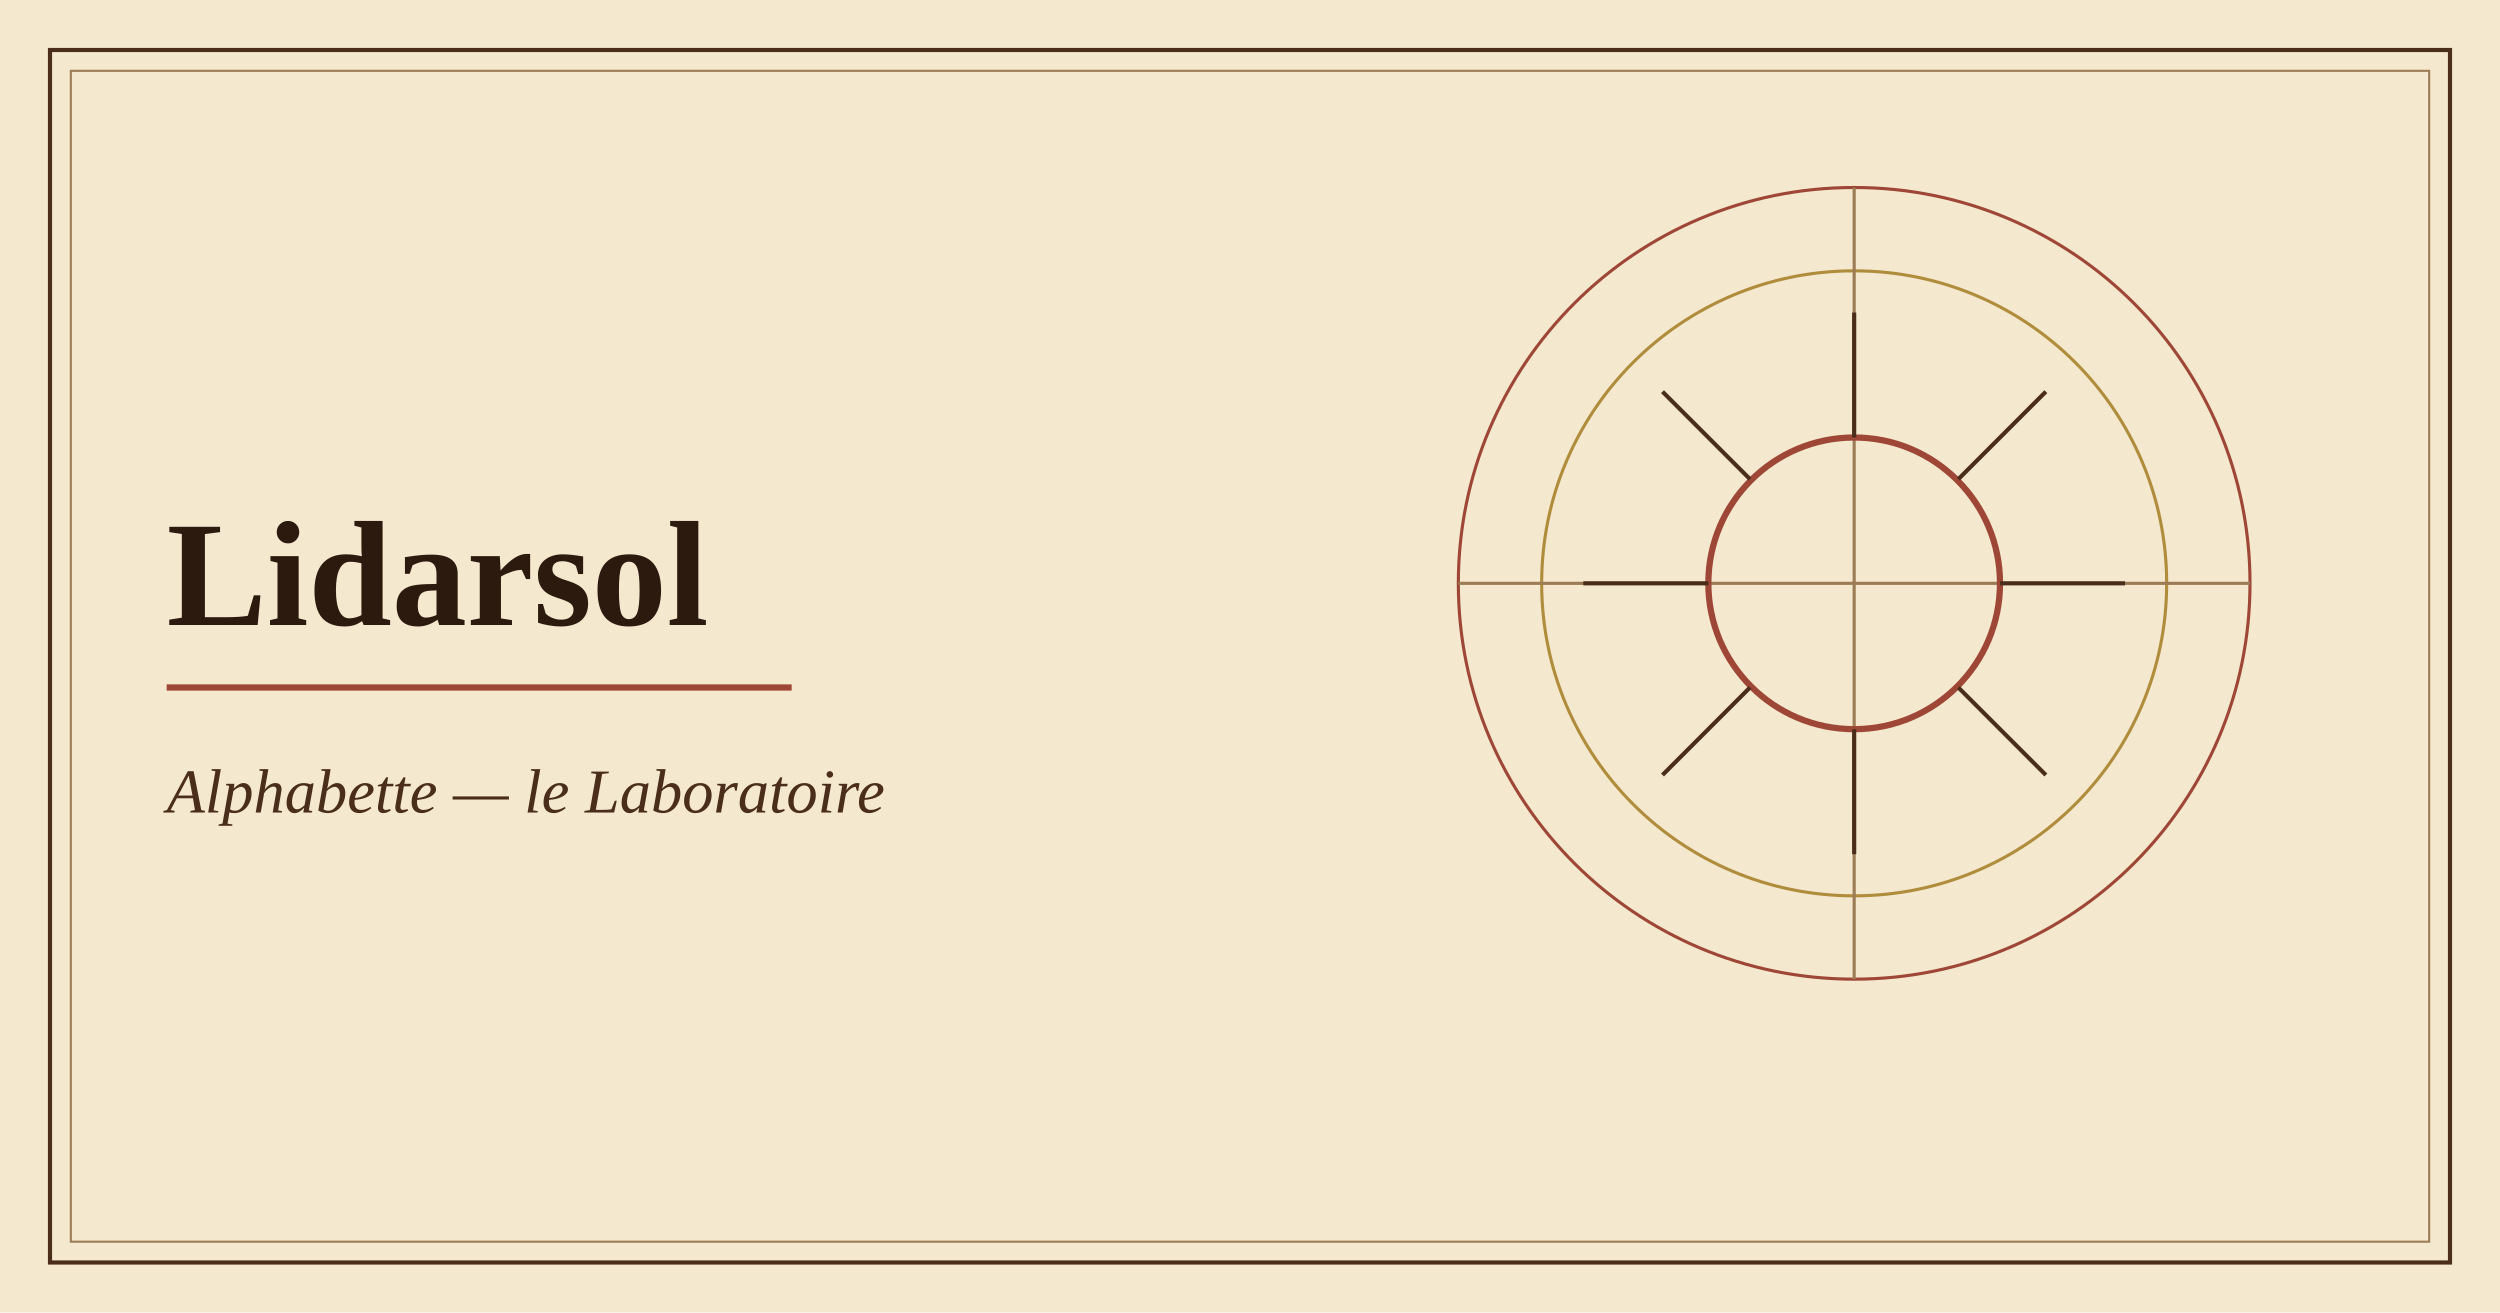
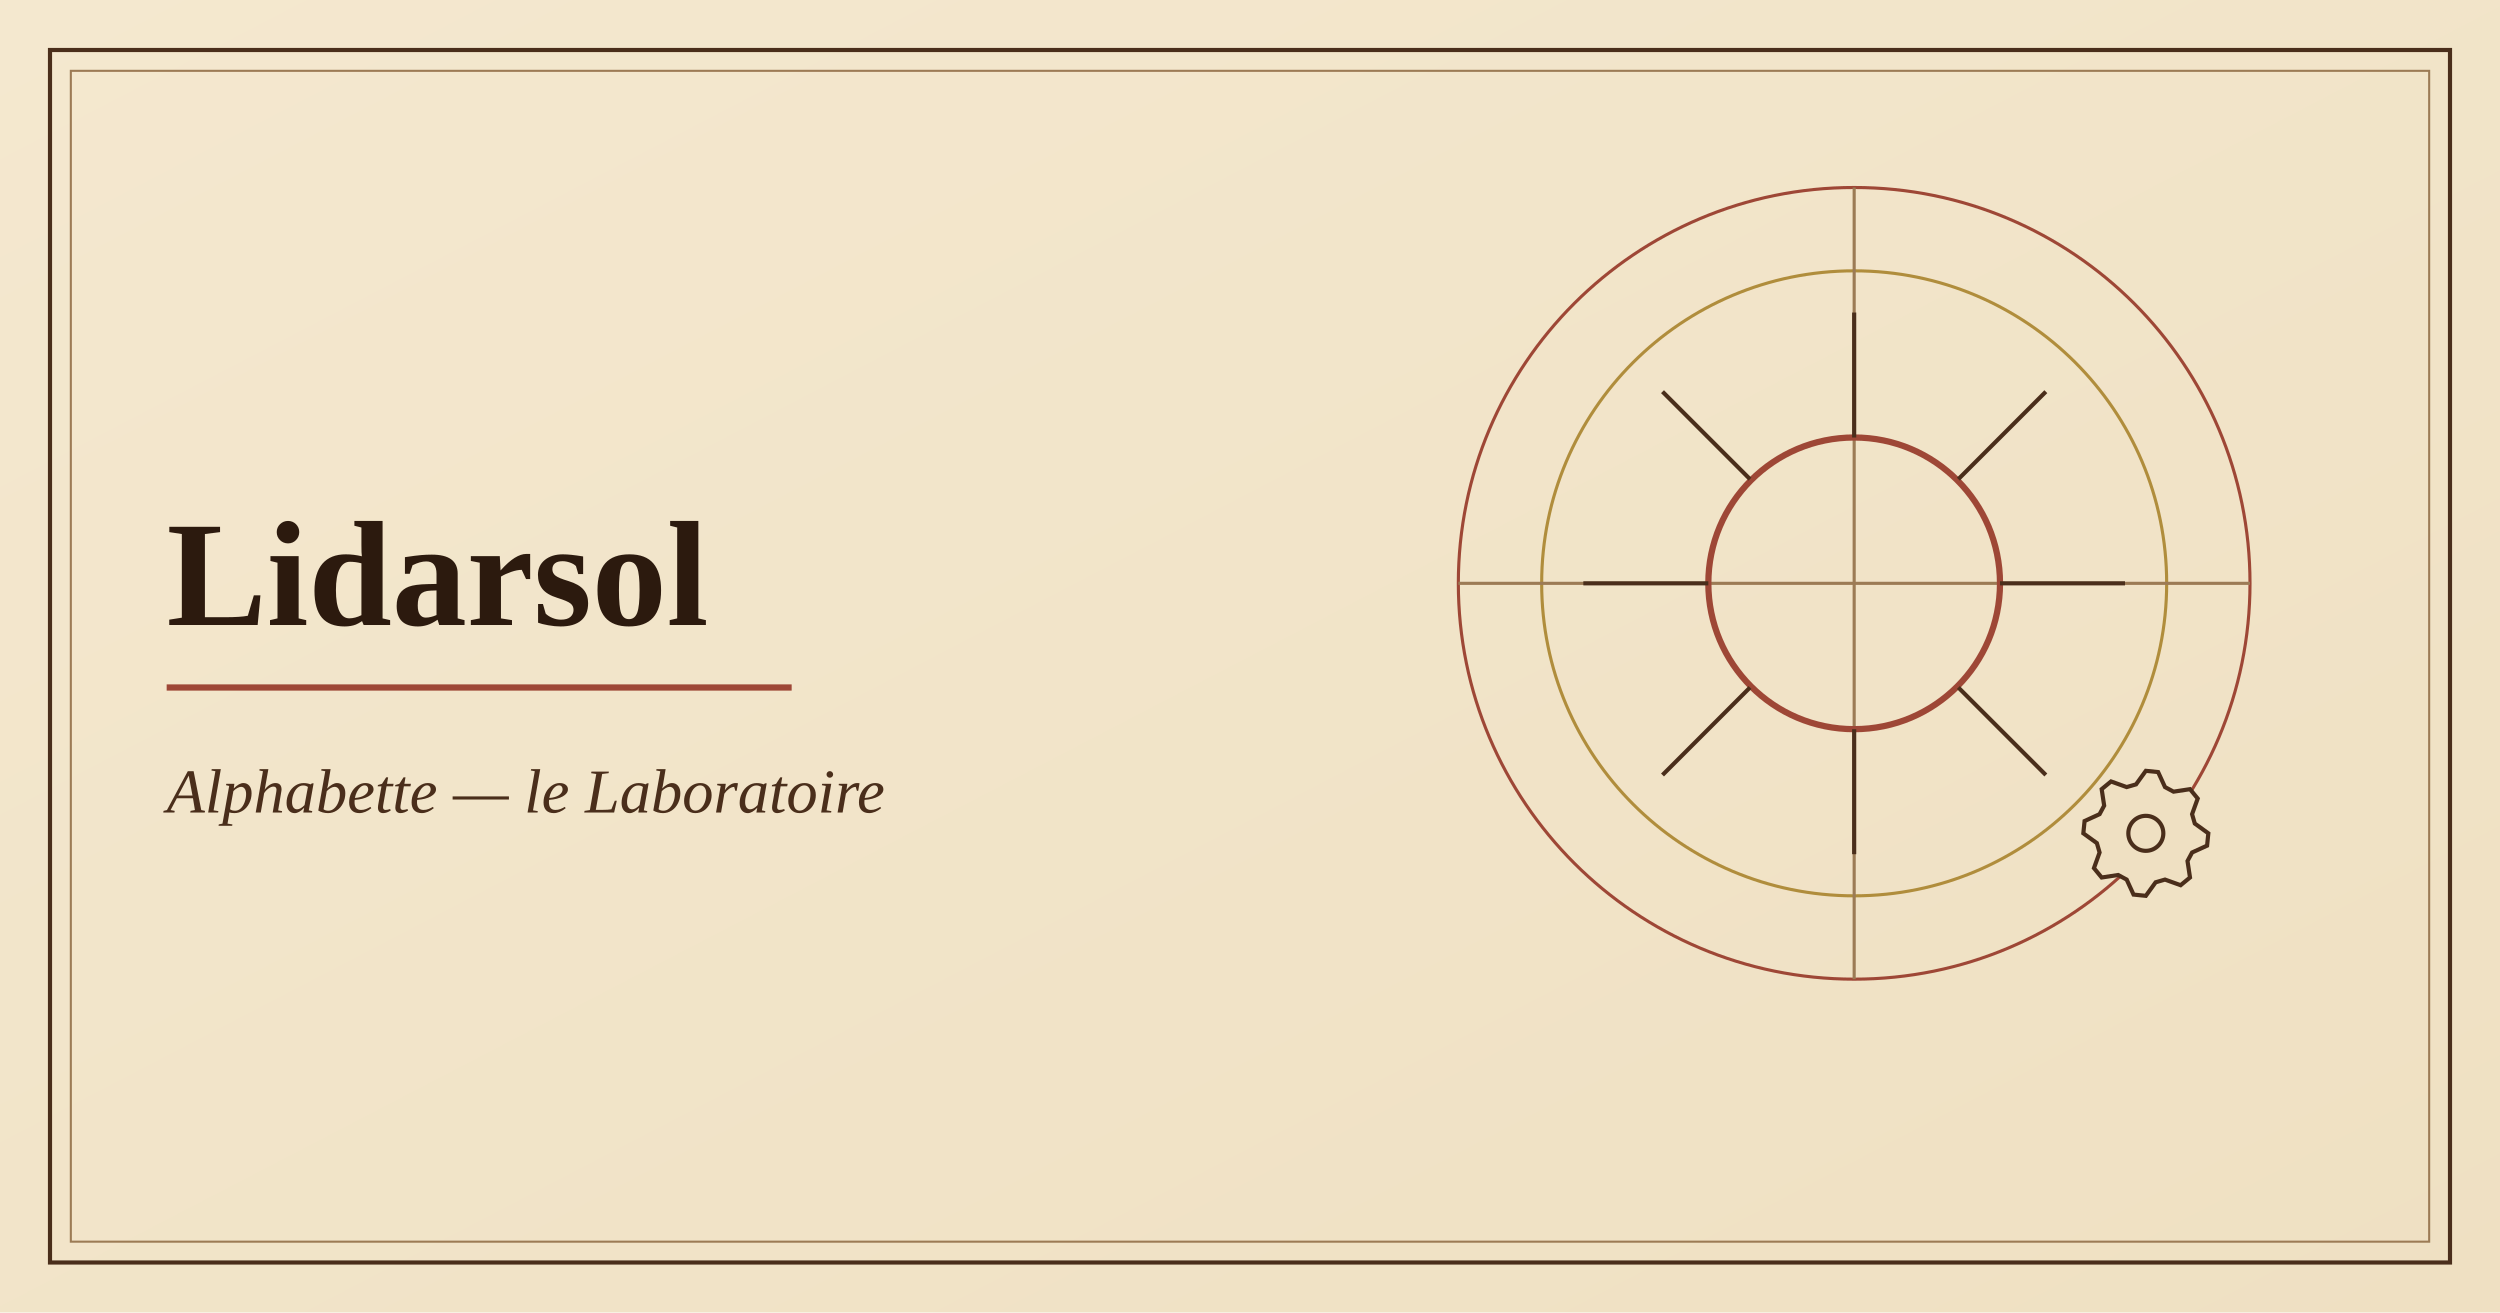
<svg xmlns="http://www.w3.org/2000/svg" viewBox="0 0 1200 630" width="1200" height="630" role="img" aria-label="Illustration de l'application Lidarsol">
-   <rect width="1200" height="630" fill="#f4e8cf" />
+   <defs>
+     <linearGradient id="p" x1="0" y1="0" x2="1" y2="1">
+       <stop offset="0" stop-color="#f4e8cf" />
+       <stop offset="1" stop-color="#efe0c2" />
+     </linearGradient>
+   </defs>
+   <rect width="1200" height="630" fill="url(#p)" />
  <rect x="24" y="24" width="1152" height="582" fill="none" stroke="#4a2e1b" stroke-width="2" />
  <rect x="34" y="34" width="1132" height="562" fill="none" stroke="#9c7b55" stroke-width="1" />
  <g fill="none" stroke="#9e4736" stroke-width="1.5">
    <circle cx="890" cy="280" r="190" />
    <circle cx="890" cy="280" r="150" stroke="#b08d3c" />
    <path d="M700 280h380M890 90v380" stroke="#9c7b55" />
  </g>
  <circle cx="890" cy="280" r="70" fill="none" stroke="#9e4736" stroke-width="3" />
  <path d="M890 150v60M890 350v60M760 280h60M960 280h60M798 188l42 42M940 330l42 42M982 188l-42 42M840 330l-42 42" stroke="#4a2e1b" stroke-width="2" />
+   <path d="M1030 370L1035.9 370.6L1039.2 377.8L1043.3 380L1051.2 378.8L1054.9 383.3L1052.2 390.8L1053.5 395.3L1060 400L1059.4 405.9L1052.2 409.2L1050 413.3L1051.2 421.2L1046.7 424.9L1039.2 422.2L1034.7 423.5L1030 430L1024.1 429.4L1020.8 422.2L1016.7 420L1008.8 421.2L1005.1 416.7L1007.8 409.2L1006.5 404.7L1000 400L1000.6 394.1L1007.8 390.8L1010 386.7L1008.8 378.8L1013.3 375.1L1020.8 377.8L1025.3 376.5z" fill="#efe0c2" stroke="#4a2e1b" stroke-width="2" />
+   <circle cx="1030" cy="400" r="8.4" fill="none" stroke="#4a2e1b" stroke-width="2" />
  <text x="80" y="300" font-family="Georgia,'Times New Roman',serif" font-size="72" font-weight="700" fill="#2c1a0e">Lidarsol</text>
  <path d="M80 330h300" stroke="#9e4736" stroke-width="3" />
  <text x="80" y="390" font-family="Georgia,'Times New Roman',serif" font-size="30" font-style="italic" fill="#4a2e1b">Alphabette — le Laboratoire</text>
</svg>
